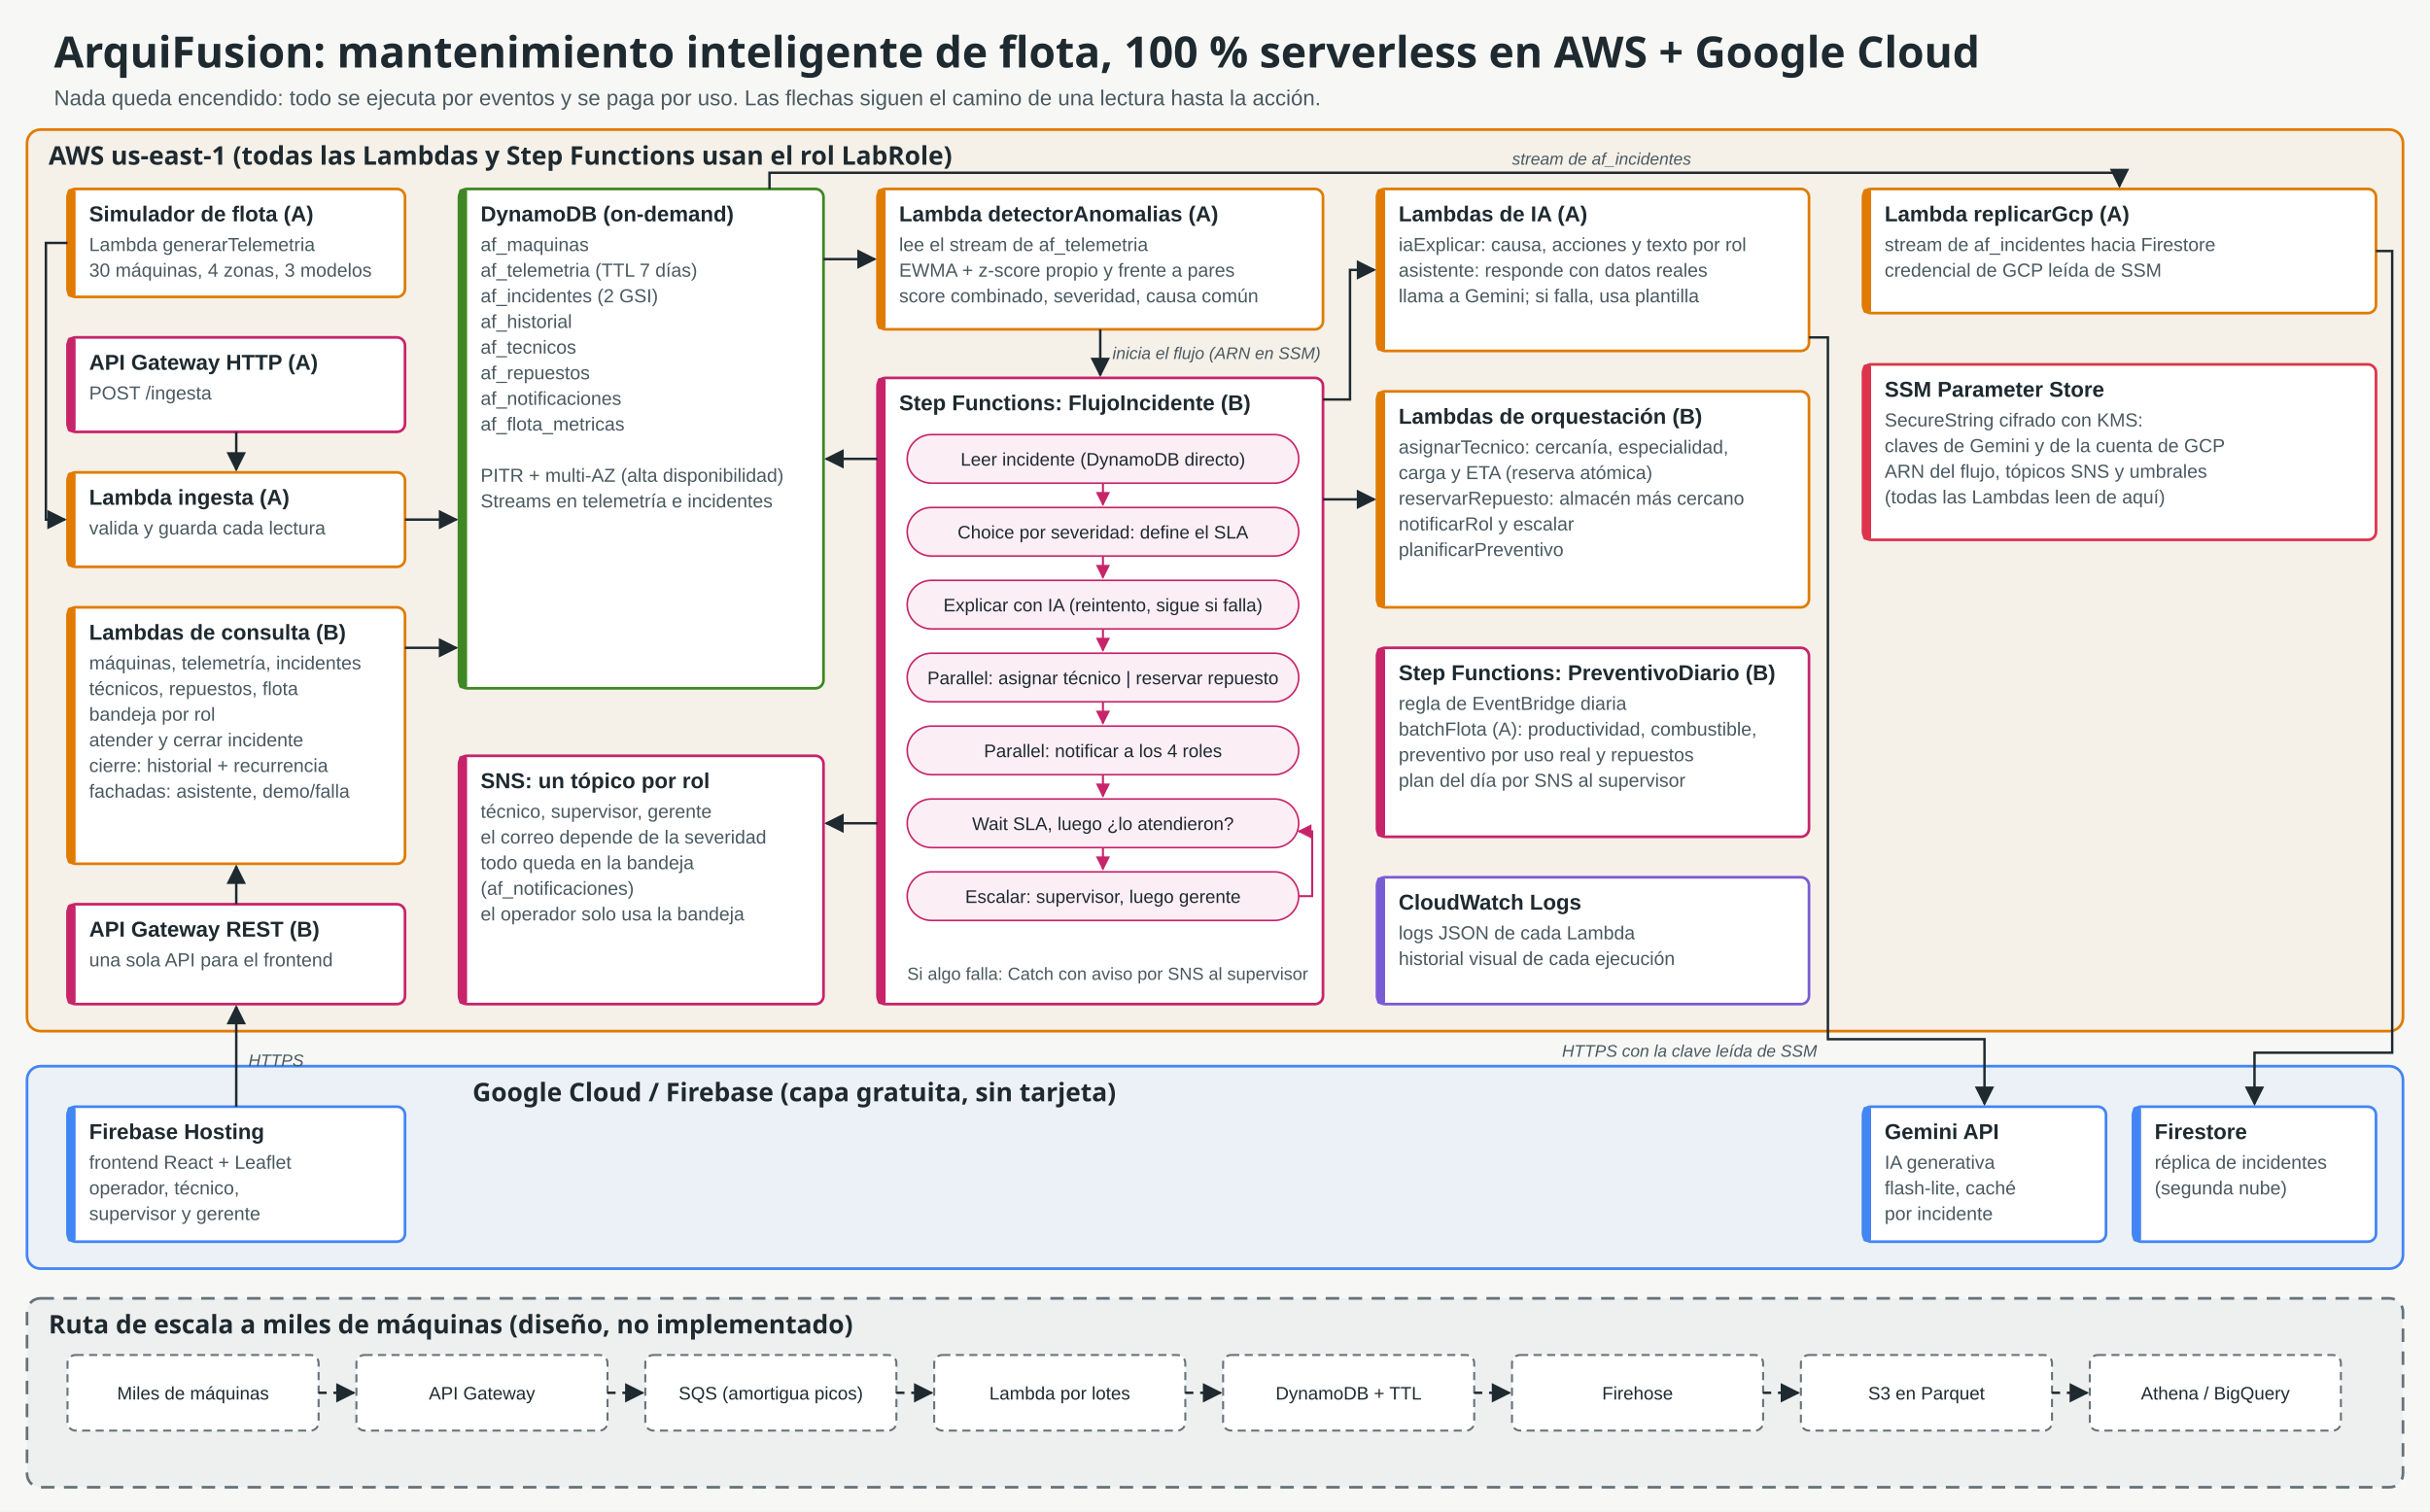
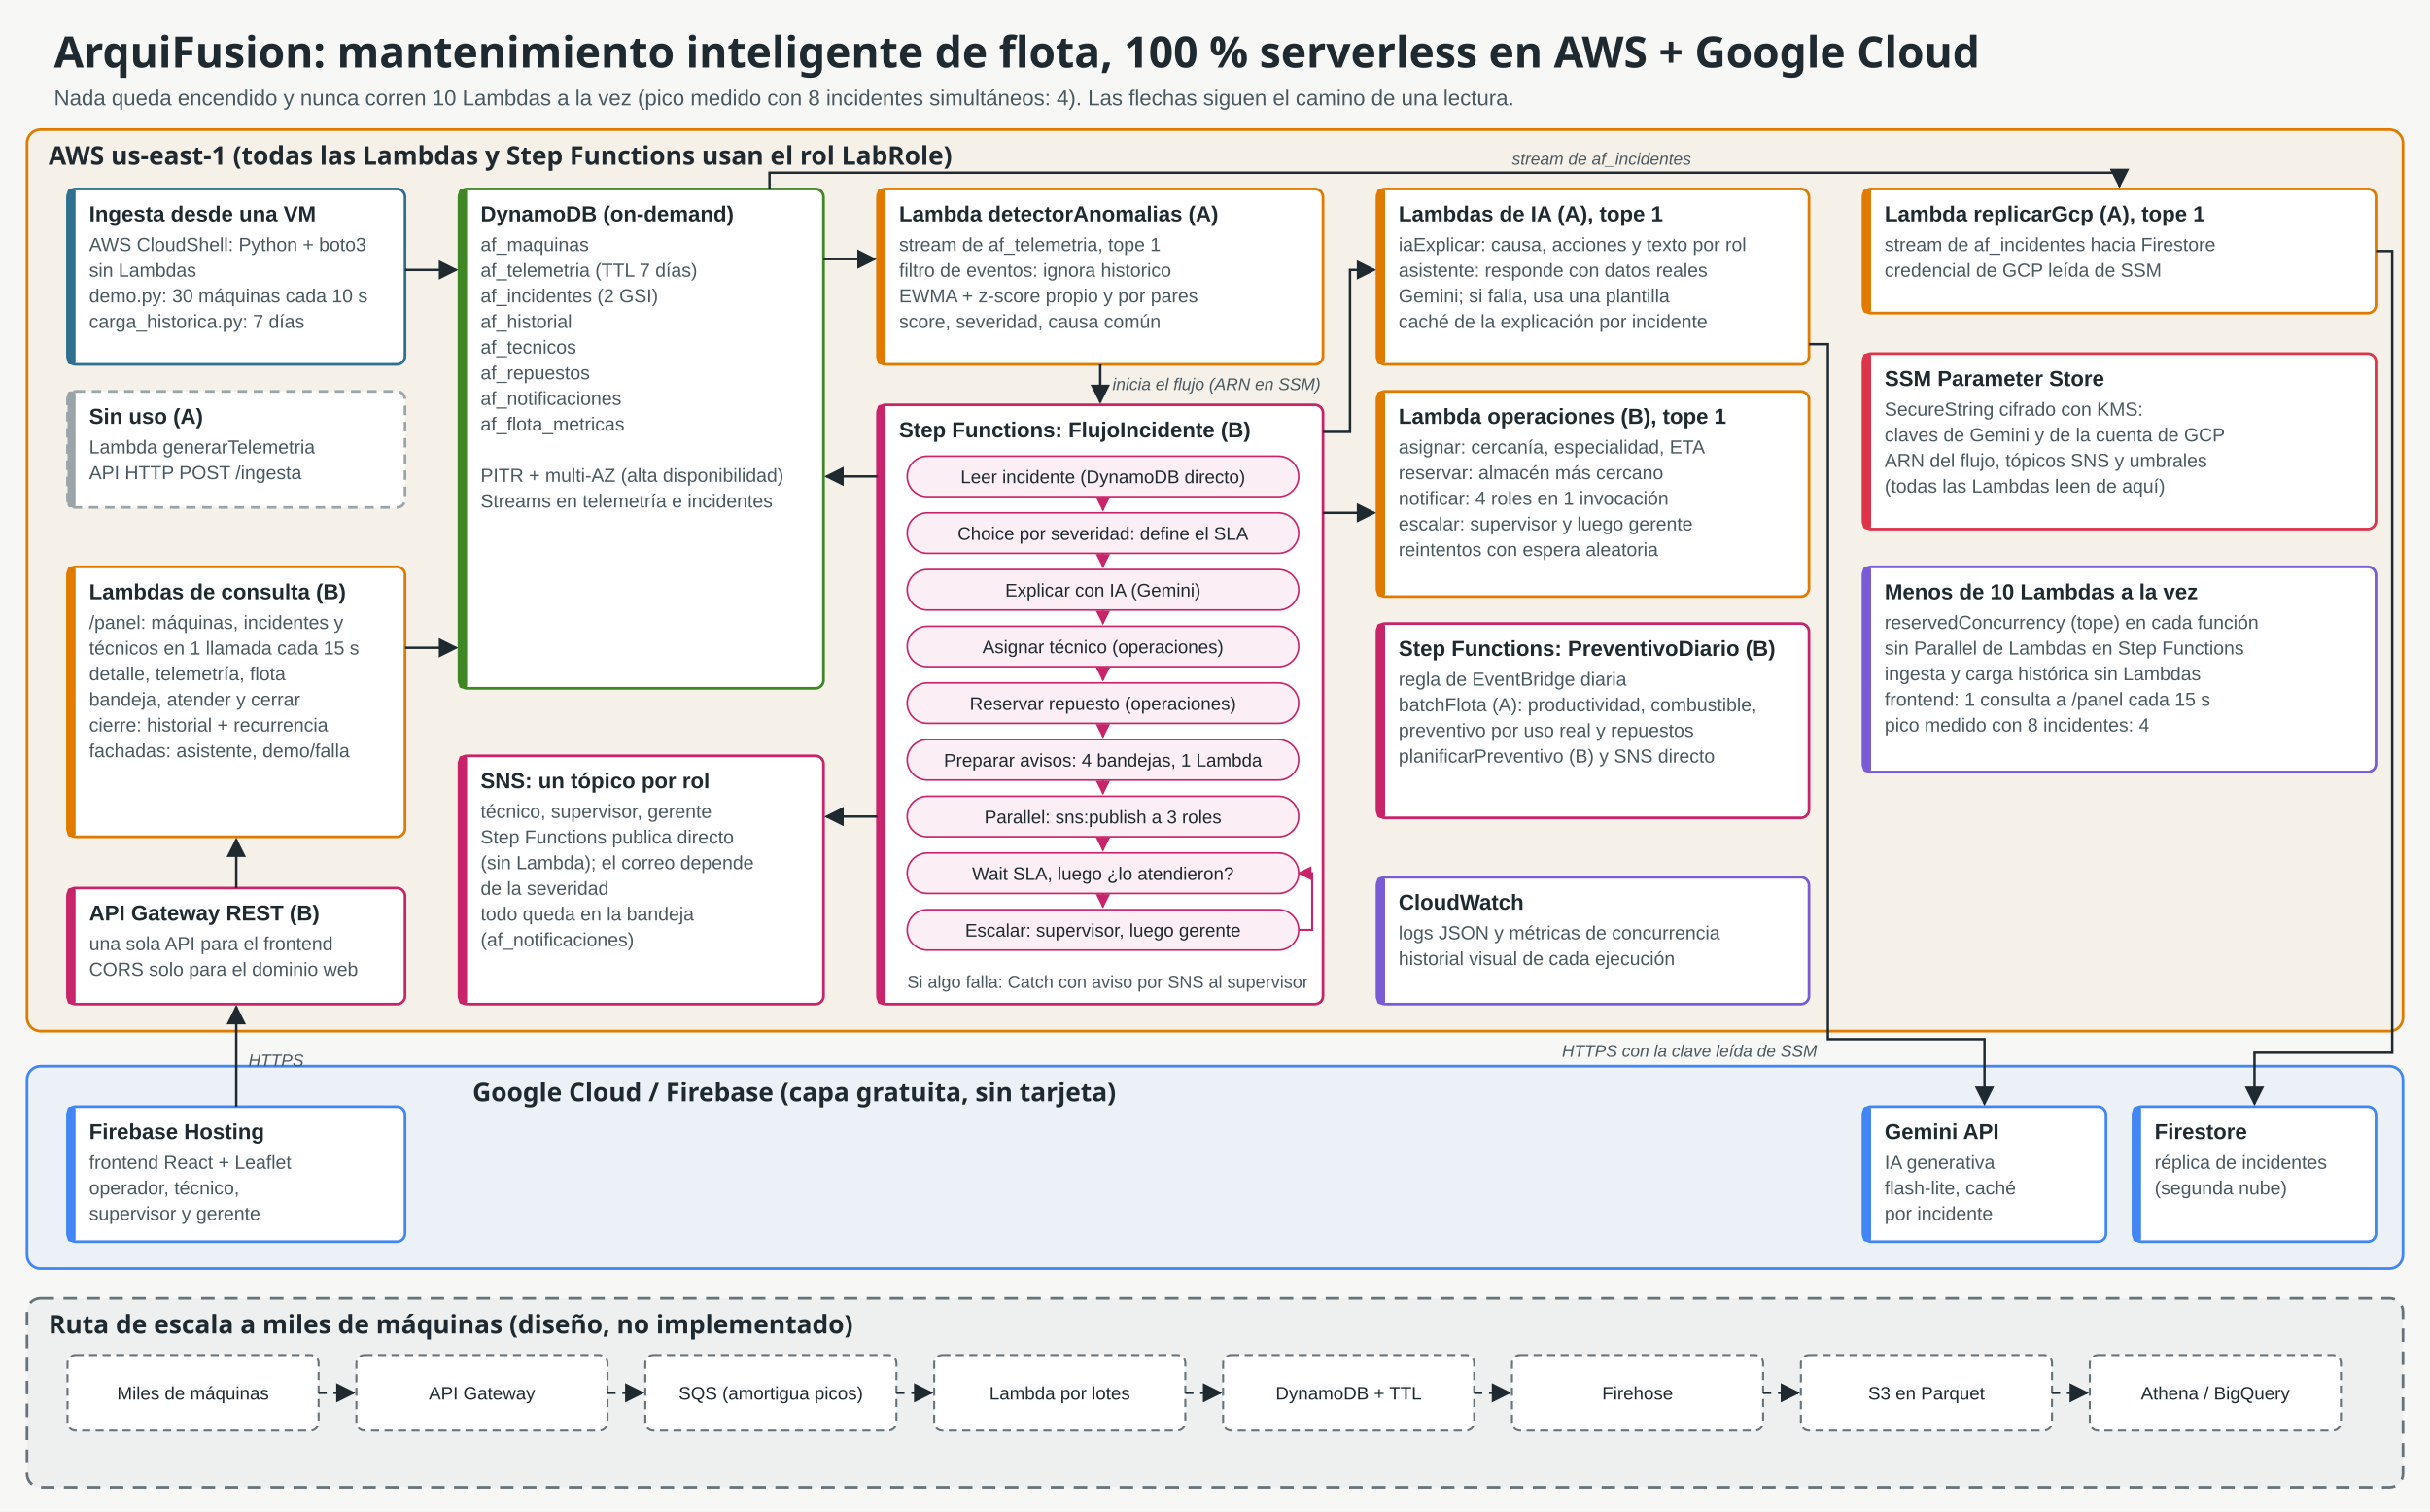
<svg xmlns="http://www.w3.org/2000/svg" width="1800" height="1120" viewBox="0 0 1800 1120">
  <defs>
    <marker id="punta" viewBox="0 0 10 10" refX="9" refY="5" markerWidth="8" markerHeight="8" orient="auto-start-reverse">
      <path d="M0,0 L10,5 L0,10 z" fill="#1e2a30" />
    </marker>
    <marker id="puntaRosa" viewBox="0 0 10 10" refX="9" refY="5" markerWidth="7" markerHeight="7" orient="auto-start-reverse">
      <path d="M0,0 L10,5 L0,10 z" fill="#C7246A" />
    </marker>
    <style>
    text { font-family: Barlow, 'Segoe UI', Arial, sans-serif; fill: #1e2a30; }
    .h { font-family: 'Barlow Condensed', 'Arial Narrow', sans-serif; font-size: 32px; font-weight: 700; }
    .s { font-size: 16px; fill: #4a5960; }
    .r { font-family: 'Barlow Condensed', 'Arial Narrow', sans-serif; font-size: 19px; font-weight: 700; }
    .t { font-size: 16px; font-weight: 600; }
    .l { fill: #4a5960; }
    .p { font-size: 13.5px; font-weight: 500; }
    .e { font-size: 12.5px; fill: #4a5960; font-style: italic; }
  </style>
  </defs>
  <rect width="1800" height="1120" fill="#f7f8f6" />
  <text x="40" y="50" class="h">ArquiFusion: mantenimiento inteligente de flota, 100 % serverless en AWS + Google Cloud</text>
-   <text x="40" y="78" class="s">Nada queda encendido: todo se ejecuta por eventos y se paga por uso. Las flechas siguen el camino de una lectura hasta la acción.</text>
+   <text x="40" y="78" class="s">Nada queda encendido y nunca corren 10 Lambdas a la vez (pico medido con 8 incidentes simultáneos: 4). Las flechas siguen el camino de una lectura.</text>
  <rect x="20" y="96" width="1760" height="668" rx="10" fill="#E07B00" fill-opacity=".06" stroke="#E07B00" stroke-width="2" />
  <text x="36" y="122" class="r" fill="#E07B00">AWS us-east-1 (todas las Lambdas y Step Functions usan el rol LabRole)</text>
  <rect x="20" y="790" width="1760" height="150" rx="10" fill="#4285F4" fill-opacity=".06" stroke="#4285F4" stroke-width="2" />
  <text x="350" y="816" class="r" fill="#4285F4">Google Cloud / Firebase (capa gratuita, sin tarjeta)</text>
  <rect x="20" y="962" width="1760" height="140" rx="10" fill="#66737A" fill-opacity=".06" stroke="#66737A" stroke-width="2" stroke-dasharray="10 7" />
  <text x="36" y="988" class="r" fill="#66737A">Ruta de escala a miles de máquinas (diseño, no implementado)</text>
-   <rect x="50" y="140" width="250" height="80" rx="6" fill="#fff" stroke="#E07B00" stroke-width="2" />
-   <rect x="50" y="140" width="6" height="80" rx="2" fill="#E07B00" />
-   <text x="66" y="164" class="t">Simulador de flota (A)</text>
-   <text x="66" y="186" class="l" font-size="14">Lambda generarTelemetria</text>
-   <text x="66" y="205" class="l" font-size="14">30 máquinas, 4 zonas, 3 modelos</text>
-   <rect x="50" y="250" width="250" height="70" rx="6" fill="#fff" stroke="#C7246A" stroke-width="2" />
-   <rect x="50" y="250" width="6" height="70" rx="2" fill="#C7246A" />
-   <text x="66" y="274" class="t">API Gateway HTTP (A)</text>
-   <text x="66" y="296" class="l" font-size="14">POST /ingesta</text>
-   <rect x="50" y="350" width="250" height="70" rx="6" fill="#fff" stroke="#E07B00" stroke-width="2" />
-   <rect x="50" y="350" width="6" height="70" rx="2" fill="#E07B00" />
-   <text x="66" y="374" class="t">Lambda ingesta (A)</text>
-   <text x="66" y="396" class="l" font-size="14">valida y guarda cada lectura</text>
-   <rect x="50" y="450" width="250" height="190" rx="6" fill="#fff" stroke="#E07B00" stroke-width="2" />
-   <rect x="50" y="450" width="6" height="190" rx="2" fill="#E07B00" />
-   <text x="66" y="474" class="t">Lambdas de consulta (B)</text>
-   <text x="66" y="496" class="l" font-size="14">máquinas, telemetría, incidentes</text>
-   <text x="66" y="515" class="l" font-size="14">técnicos, repuestos, flota</text>
-   <text x="66" y="534" class="l" font-size="14">bandeja por rol</text>
-   <text x="66" y="553" class="l" font-size="14">atender y cerrar incidente</text>
-   <text x="66" y="572" class="l" font-size="14">cierre: historial + recurrencia</text>
-   <text x="66" y="591" class="l" font-size="14">fachadas: asistente, demo/falla</text>
-   <rect x="50" y="670" width="250" height="74" rx="6" fill="#fff" stroke="#C7246A" stroke-width="2" />
-   <rect x="50" y="670" width="6" height="74" rx="2" fill="#C7246A" />
-   <text x="66" y="694" class="t">API Gateway REST (B)</text>
-   <text x="66" y="716" class="l" font-size="14">una sola API para el frontend</text>
+   <rect x="50" y="140" width="250" height="130" rx="6" fill="#fff" stroke="#2F6F8F" stroke-width="2" />
+   <rect x="50" y="140" width="6" height="130" rx="2" fill="#2F6F8F" />
+   <text x="66" y="164" class="t">Ingesta desde una VM</text>
+   <text x="66" y="186" class="l" font-size="14">AWS CloudShell: Python + boto3</text>
+   <text x="66" y="205" class="l" font-size="14">sin Lambdas</text>
+   <text x="66" y="224" class="l" font-size="14">demo.py: 30 máquinas cada 10 s</text>
+   <text x="66" y="243" class="l" font-size="14">carga_historica.py: 7 días</text>
+   <rect x="50" y="290" width="250" height="86" rx="6" fill="#fff" stroke="#9AA5AA" stroke-width="2" stroke-dasharray="7 5" />
+   <rect x="50" y="290" width="6" height="86" rx="2" fill="#9AA5AA" />
+   <text x="66" y="314" class="t">Sin uso (A)</text>
+   <text x="66" y="336" class="l" font-size="14">Lambda generarTelemetria</text>
+   <text x="66" y="355" class="l" font-size="14">API HTTP POST /ingesta</text>
+   <rect x="50" y="420" width="250" height="200" rx="6" fill="#fff" stroke="#E07B00" stroke-width="2" />
+   <rect x="50" y="420" width="6" height="200" rx="2" fill="#E07B00" />
+   <text x="66" y="444" class="t">Lambdas de consulta (B)</text>
+   <text x="66" y="466" class="l" font-size="14">/panel: máquinas, incidentes y</text>
+   <text x="66" y="485" class="l" font-size="14">técnicos en 1 llamada cada 15 s</text>
+   <text x="66" y="504" class="l" font-size="14">detalle, telemetría, flota</text>
+   <text x="66" y="523" class="l" font-size="14">bandeja, atender y cerrar</text>
+   <text x="66" y="542" class="l" font-size="14">cierre: historial + recurrencia</text>
+   <text x="66" y="561" class="l" font-size="14">fachadas: asistente, demo/falla</text>
+   <rect x="50" y="658" width="250" height="86" rx="6" fill="#fff" stroke="#C7246A" stroke-width="2" />
+   <rect x="50" y="658" width="6" height="86" rx="2" fill="#C7246A" />
+   <text x="66" y="682" class="t">API Gateway REST (B)</text>
+   <text x="66" y="704" class="l" font-size="14">una sola API para el frontend</text>
+   <text x="66" y="723" class="l" font-size="14">CORS solo para el dominio web</text>
  <rect x="340" y="140" width="270" height="370" rx="6" fill="#fff" stroke="#3F8624" stroke-width="2" />
  <rect x="340" y="140" width="6" height="370" rx="2" fill="#3F8624" />
  <text x="356" y="164" class="t">DynamoDB (on-demand)</text>
  <text x="356" y="186" class="l" font-size="14">af_maquinas</text>
  <text x="356" y="205" class="l" font-size="14">af_telemetria (TTL 7 días)</text>
  <text x="356" y="224" class="l" font-size="14">af_incidentes (2 GSI)</text>
  <text x="356" y="243" class="l" font-size="14">af_historial</text>
  <text x="356" y="262" class="l" font-size="14">af_tecnicos</text>
  <text x="356" y="281" class="l" font-size="14">af_repuestos</text>
  <text x="356" y="300" class="l" font-size="14">af_notificaciones</text>
  <text x="356" y="319" class="l" font-size="14">af_flota_metricas</text>
  <text x="356" y="338" class="l" font-size="14" />
  <text x="356" y="357" class="l" font-size="14">PITR + multi-AZ (alta disponibilidad)</text>
  <text x="356" y="376" class="l" font-size="14">Streams en telemetría e incidentes</text>
  <rect x="340" y="560" width="270" height="184" rx="6" fill="#fff" stroke="#C7246A" stroke-width="2" />
  <rect x="340" y="560" width="6" height="184" rx="2" fill="#C7246A" />
  <text x="356" y="584" class="t">SNS: un tópico por rol</text>
  <text x="356" y="606" class="l" font-size="14">técnico, supervisor, gerente</text>
-   <text x="356" y="625" class="l" font-size="14">el correo depende de la severidad</text>
-   <text x="356" y="644" class="l" font-size="14">todo queda en la bandeja</text>
-   <text x="356" y="663" class="l" font-size="14">(af_notificaciones)</text>
-   <text x="356" y="682" class="l" font-size="14">el operador solo usa la bandeja</text>
-   <rect x="650" y="140" width="330" height="104" rx="6" fill="#fff" stroke="#E07B00" stroke-width="2" />
-   <rect x="650" y="140" width="6" height="104" rx="2" fill="#E07B00" />
+   <text x="356" y="625" class="l" font-size="14">Step Functions publica directo</text>
+   <text x="356" y="644" class="l" font-size="14">(sin Lambda); el correo depende</text>
+   <text x="356" y="663" class="l" font-size="14">de la severidad</text>
+   <text x="356" y="682" class="l" font-size="14">todo queda en la bandeja</text>
+   <text x="356" y="701" class="l" font-size="14">(af_notificaciones)</text>
+   <rect x="650" y="140" width="330" height="130" rx="6" fill="#fff" stroke="#E07B00" stroke-width="2" />
+   <rect x="650" y="140" width="6" height="130" rx="2" fill="#E07B00" />
  <text x="666" y="164" class="t">Lambda detectorAnomalias (A)</text>
-   <text x="666" y="186" class="l" font-size="14">lee el stream de af_telemetria</text>
-   <text x="666" y="205" class="l" font-size="14">EWMA + z-score propio y frente a pares</text>
-   <text x="666" y="224" class="l" font-size="14">score combinado, severidad, causa común</text>
-   <rect x="650" y="280" width="330" height="464" rx="6" fill="#fff" stroke="#C7246A" stroke-width="2" />
-   <rect x="650" y="280" width="6" height="464" rx="2" fill="#C7246A" />
-   <text x="666" y="304" class="t">Step Functions: FlujoIncidente (B)</text>
-   <rect x="672" y="322" width="290" height="36" rx="18" fill="#fbeef4" stroke="#C7246A" stroke-width="1.2" />
-   <text x="817" y="345" class="p" text-anchor="middle">Leer incidente (DynamoDB directo)</text>
-   <path d="M817,358 L817,374" stroke="#C7246A" stroke-width="1.5" marker-end="url(#puntaRosa)" />
-   <rect x="672" y="376" width="290" height="36" rx="18" fill="#fbeef4" stroke="#C7246A" stroke-width="1.2" />
-   <text x="817" y="399" class="p" text-anchor="middle">Choice por severidad: define el SLA</text>
-   <path d="M817,412 L817,428" stroke="#C7246A" stroke-width="1.5" marker-end="url(#puntaRosa)" />
-   <rect x="672" y="430" width="290" height="36" rx="18" fill="#fbeef4" stroke="#C7246A" stroke-width="1.2" />
-   <text x="817" y="453" class="p" text-anchor="middle">Explicar con IA (reintento, sigue si falla)</text>
-   <path d="M817,466 L817,482" stroke="#C7246A" stroke-width="1.5" marker-end="url(#puntaRosa)" />
-   <rect x="672" y="484" width="290" height="36" rx="18" fill="#fbeef4" stroke="#C7246A" stroke-width="1.2" />
-   <text x="817" y="507" class="p" text-anchor="middle">Parallel: asignar técnico | reservar repuesto</text>
-   <path d="M817,520 L817,536" stroke="#C7246A" stroke-width="1.5" marker-end="url(#puntaRosa)" />
-   <rect x="672" y="538" width="290" height="36" rx="18" fill="#fbeef4" stroke="#C7246A" stroke-width="1.2" />
-   <text x="817" y="561" class="p" text-anchor="middle">Parallel: notificar a los 4 roles</text>
-   <path d="M817,574 L817,590" stroke="#C7246A" stroke-width="1.5" marker-end="url(#puntaRosa)" />
-   <rect x="672" y="592" width="290" height="36" rx="18" fill="#fbeef4" stroke="#C7246A" stroke-width="1.2" />
-   <text x="817" y="615" class="p" text-anchor="middle">Wait SLA, luego ¿lo atendieron?</text>
-   <path d="M817,628 L817,644" stroke="#C7246A" stroke-width="1.5" marker-end="url(#puntaRosa)" />
-   <rect x="672" y="646" width="290" height="36" rx="18" fill="#fbeef4" stroke="#C7246A" stroke-width="1.2" />
-   <text x="817" y="669" class="p" text-anchor="middle">Escalar: supervisor, luego gerente</text>
-   <path d="M962,664 L972,664 L972,616 L962,616" fill="none" stroke="#C7246A" stroke-width="1.5" marker-end="url(#puntaRosa)" />
-   <text x="672" y="726" class="l" font-size="13">Si algo falla: Catch con aviso por SNS al supervisor</text>
-   <rect x="1020" y="140" width="320" height="120" rx="6" fill="#fff" stroke="#E07B00" stroke-width="2" />
-   <rect x="1020" y="140" width="6" height="120" rx="2" fill="#E07B00" />
-   <text x="1036" y="164" class="t">Lambdas de IA (A)</text>
+   <text x="666" y="186" class="l" font-size="14">stream de af_telemetria, tope 1</text>
+   <text x="666" y="205" class="l" font-size="14">filtro de eventos: ignora historico</text>
+   <text x="666" y="224" class="l" font-size="14">EWMA + z-score propio y por pares</text>
+   <text x="666" y="243" class="l" font-size="14">score, severidad, causa común</text>
+   <rect x="650" y="300" width="330" height="444" rx="6" fill="#fff" stroke="#C7246A" stroke-width="2" />
+   <rect x="650" y="300" width="6" height="444" rx="2" fill="#C7246A" />
+   <text x="666" y="324" class="t">Step Functions: FlujoIncidente (B)</text>
+   <rect x="672" y="338" width="290" height="30" rx="15" fill="#fbeef4" stroke="#C7246A" stroke-width="1.2" />
+   <text x="817" y="358" class="p" text-anchor="middle">Leer incidente (DynamoDB directo)</text>
+   <path d="M817,368 L817,378" stroke="#C7246A" stroke-width="1.5" marker-end="url(#puntaRosa)" />
+   <rect x="672" y="380" width="290" height="30" rx="15" fill="#fbeef4" stroke="#C7246A" stroke-width="1.2" />
+   <text x="817" y="400" class="p" text-anchor="middle">Choice por severidad: define el SLA</text>
+   <path d="M817,410 L817,420" stroke="#C7246A" stroke-width="1.5" marker-end="url(#puntaRosa)" />
+   <rect x="672" y="422" width="290" height="30" rx="15" fill="#fbeef4" stroke="#C7246A" stroke-width="1.2" />
+   <text x="817" y="442" class="p" text-anchor="middle">Explicar con IA (Gemini)</text>
+   <path d="M817,452 L817,462" stroke="#C7246A" stroke-width="1.5" marker-end="url(#puntaRosa)" />
+   <rect x="672" y="464" width="290" height="30" rx="15" fill="#fbeef4" stroke="#C7246A" stroke-width="1.2" />
+   <text x="817" y="484" class="p" text-anchor="middle">Asignar técnico (operaciones)</text>
+   <path d="M817,494 L817,504" stroke="#C7246A" stroke-width="1.5" marker-end="url(#puntaRosa)" />
+   <rect x="672" y="506" width="290" height="30" rx="15" fill="#fbeef4" stroke="#C7246A" stroke-width="1.2" />
+   <text x="817" y="526" class="p" text-anchor="middle">Reservar repuesto (operaciones)</text>
+   <path d="M817,536 L817,546" stroke="#C7246A" stroke-width="1.5" marker-end="url(#puntaRosa)" />
+   <rect x="672" y="548" width="290" height="30" rx="15" fill="#fbeef4" stroke="#C7246A" stroke-width="1.2" />
+   <text x="817" y="568" class="p" text-anchor="middle">Preparar avisos: 4 bandejas, 1 Lambda</text>
+   <path d="M817,578 L817,588" stroke="#C7246A" stroke-width="1.5" marker-end="url(#puntaRosa)" />
+   <rect x="672" y="590" width="290" height="30" rx="15" fill="#fbeef4" stroke="#C7246A" stroke-width="1.2" />
+   <text x="817" y="610" class="p" text-anchor="middle">Parallel: sns:publish a 3 roles</text>
+   <path d="M817,620 L817,630" stroke="#C7246A" stroke-width="1.5" marker-end="url(#puntaRosa)" />
+   <rect x="672" y="632" width="290" height="30" rx="15" fill="#fbeef4" stroke="#C7246A" stroke-width="1.2" />
+   <text x="817" y="652" class="p" text-anchor="middle">Wait SLA, luego ¿lo atendieron?</text>
+   <path d="M817,662 L817,672" stroke="#C7246A" stroke-width="1.5" marker-end="url(#puntaRosa)" />
+   <rect x="672" y="674" width="290" height="30" rx="15" fill="#fbeef4" stroke="#C7246A" stroke-width="1.2" />
+   <text x="817" y="694" class="p" text-anchor="middle">Escalar: supervisor, luego gerente</text>
+   <path d="M962,689 L972,689 L972,647 L962,647" fill="none" stroke="#C7246A" stroke-width="1.5" marker-end="url(#puntaRosa)" />
+   <text x="672" y="732" class="l" font-size="13">Si algo falla: Catch con aviso por SNS al supervisor</text>
+   <rect x="1020" y="140" width="320" height="130" rx="6" fill="#fff" stroke="#E07B00" stroke-width="2" />
+   <rect x="1020" y="140" width="6" height="130" rx="2" fill="#E07B00" />
+   <text x="1036" y="164" class="t">Lambdas de IA (A), tope 1</text>
  <text x="1036" y="186" class="l" font-size="14">iaExplicar: causa, acciones y texto por rol</text>
  <text x="1036" y="205" class="l" font-size="14">asistente: responde con datos reales</text>
-   <text x="1036" y="224" class="l" font-size="14">llama a Gemini; si falla, usa plantilla</text>
-   <rect x="1020" y="290" width="320" height="160" rx="6" fill="#fff" stroke="#E07B00" stroke-width="2" />
-   <rect x="1020" y="290" width="6" height="160" rx="2" fill="#E07B00" />
-   <text x="1036" y="314" class="t">Lambdas de orquestación (B)</text>
-   <text x="1036" y="336" class="l" font-size="14">asignarTecnico: cercanía, especialidad,</text>
-   <text x="1036" y="355" class="l" font-size="14">carga y ETA (reserva atómica)</text>
-   <text x="1036" y="374" class="l" font-size="14">reservarRepuesto: almacén más cercano</text>
-   <text x="1036" y="393" class="l" font-size="14">notificarRol y escalar</text>
-   <text x="1036" y="412" class="l" font-size="14">planificarPreventivo</text>
-   <rect x="1020" y="480" width="320" height="140" rx="6" fill="#fff" stroke="#C7246A" stroke-width="2" />
-   <rect x="1020" y="480" width="6" height="140" rx="2" fill="#C7246A" />
-   <text x="1036" y="504" class="t">Step Functions: PreventivoDiario (B)</text>
-   <text x="1036" y="526" class="l" font-size="14">regla de EventBridge diaria</text>
-   <text x="1036" y="545" class="l" font-size="14">batchFlota (A): productividad, combustible,</text>
-   <text x="1036" y="564" class="l" font-size="14">preventivo por uso real y repuestos</text>
-   <text x="1036" y="583" class="l" font-size="14">plan del día por SNS al supervisor</text>
+   <text x="1036" y="224" class="l" font-size="14">Gemini; si falla, usa una plantilla</text>
+   <text x="1036" y="243" class="l" font-size="14">caché de la explicación por incidente</text>
+   <rect x="1020" y="290" width="320" height="152" rx="6" fill="#fff" stroke="#E07B00" stroke-width="2" />
+   <rect x="1020" y="290" width="6" height="152" rx="2" fill="#E07B00" />
+   <text x="1036" y="314" class="t">Lambda operaciones (B), tope 1</text>
+   <text x="1036" y="336" class="l" font-size="14">asignar: cercanía, especialidad, ETA</text>
+   <text x="1036" y="355" class="l" font-size="14">reservar: almacén más cercano</text>
+   <text x="1036" y="374" class="l" font-size="14">notificar: 4 roles en 1 invocación</text>
+   <text x="1036" y="393" class="l" font-size="14">escalar: supervisor y luego gerente</text>
+   <text x="1036" y="412" class="l" font-size="14">reintentos con espera aleatoria</text>
+   <rect x="1020" y="462" width="320" height="144" rx="6" fill="#fff" stroke="#C7246A" stroke-width="2" />
+   <rect x="1020" y="462" width="6" height="144" rx="2" fill="#C7246A" />
+   <text x="1036" y="486" class="t">Step Functions: PreventivoDiario (B)</text>
+   <text x="1036" y="508" class="l" font-size="14">regla de EventBridge diaria</text>
+   <text x="1036" y="527" class="l" font-size="14">batchFlota (A): productividad, combustible,</text>
+   <text x="1036" y="546" class="l" font-size="14">preventivo por uso real y repuestos</text>
+   <text x="1036" y="565" class="l" font-size="14">planificarPreventivo (B) y SNS directo</text>
  <rect x="1020" y="650" width="320" height="94" rx="6" fill="#fff" stroke="#7A5BD6" stroke-width="2" />
  <rect x="1020" y="650" width="6" height="94" rx="2" fill="#7A5BD6" />
-   <text x="1036" y="674" class="t">CloudWatch Logs</text>
-   <text x="1036" y="696" class="l" font-size="14">logs JSON de cada Lambda</text>
+   <text x="1036" y="674" class="t">CloudWatch</text>
+   <text x="1036" y="696" class="l" font-size="14">logs JSON y métricas de concurrencia</text>
  <text x="1036" y="715" class="l" font-size="14">historial visual de cada ejecución</text>
  <rect x="1380" y="140" width="380" height="92" rx="6" fill="#fff" stroke="#E07B00" stroke-width="2" />
  <rect x="1380" y="140" width="6" height="92" rx="2" fill="#E07B00" />
-   <text x="1396" y="164" class="t">Lambda replicarGcp (A)</text>
+   <text x="1396" y="164" class="t">Lambda replicarGcp (A), tope 1</text>
  <text x="1396" y="186" class="l" font-size="14">stream de af_incidentes hacia Firestore</text>
  <text x="1396" y="205" class="l" font-size="14">credencial de GCP leída de SSM</text>
-   <rect x="1380" y="270" width="380" height="130" rx="6" fill="#fff" stroke="#DD344C" stroke-width="2" />
-   <rect x="1380" y="270" width="6" height="130" rx="2" fill="#DD344C" />
-   <text x="1396" y="294" class="t">SSM Parameter Store</text>
-   <text x="1396" y="316" class="l" font-size="14">SecureString cifrado con KMS:</text>
-   <text x="1396" y="335" class="l" font-size="14">claves de Gemini y de la cuenta de GCP</text>
-   <text x="1396" y="354" class="l" font-size="14">ARN del flujo, tópicos SNS y umbrales</text>
-   <text x="1396" y="373" class="l" font-size="14">(todas las Lambdas leen de aquí)</text>
+   <rect x="1380" y="262" width="380" height="130" rx="6" fill="#fff" stroke="#DD344C" stroke-width="2" />
+   <rect x="1380" y="262" width="6" height="130" rx="2" fill="#DD344C" />
+   <text x="1396" y="286" class="t">SSM Parameter Store</text>
+   <text x="1396" y="308" class="l" font-size="14">SecureString cifrado con KMS:</text>
+   <text x="1396" y="327" class="l" font-size="14">claves de Gemini y de la cuenta de GCP</text>
+   <text x="1396" y="346" class="l" font-size="14">ARN del flujo, tópicos SNS y umbrales</text>
+   <text x="1396" y="365" class="l" font-size="14">(todas las Lambdas leen de aquí)</text>
+   <rect x="1380" y="420" width="380" height="152" rx="6" fill="#fff" stroke="#7A5BD6" stroke-width="2" />
+   <rect x="1380" y="420" width="6" height="152" rx="2" fill="#7A5BD6" />
+   <text x="1396" y="444" class="t">Menos de 10 Lambdas a la vez</text>
+   <text x="1396" y="466" class="l" font-size="14">reservedConcurrency (tope) en cada función</text>
+   <text x="1396" y="485" class="l" font-size="14">sin Parallel de Lambdas en Step Functions</text>
+   <text x="1396" y="504" class="l" font-size="14">ingesta y carga histórica sin Lambdas</text>
+   <text x="1396" y="523" class="l" font-size="14">frontend: 1 consulta a /panel cada 15 s</text>
+   <text x="1396" y="542" class="l" font-size="14">pico medido con 8 incidentes: 4</text>
  <rect x="50" y="820" width="250" height="100" rx="6" fill="#fff" stroke="#4285F4" stroke-width="2" />
  <rect x="50" y="820" width="6" height="100" rx="2" fill="#4285F4" />
  <text x="66" y="844" class="t">Firebase Hosting</text>
  <text x="66" y="866" class="l" font-size="14">frontend React + Leaflet</text>
  <text x="66" y="885" class="l" font-size="14">operador, técnico,</text>
  <text x="66" y="904" class="l" font-size="14">supervisor y gerente</text>
  <rect x="1380" y="820" width="180" height="100" rx="6" fill="#fff" stroke="#4285F4" stroke-width="2" />
  <rect x="1380" y="820" width="6" height="100" rx="2" fill="#4285F4" />
  <text x="1396" y="844" class="t">Gemini API</text>
  <text x="1396" y="866" class="l" font-size="14">IA generativa</text>
  <text x="1396" y="885" class="l" font-size="14">flash-lite, caché</text>
  <text x="1396" y="904" class="l" font-size="14">por incidente</text>
  <rect x="1580" y="820" width="180" height="100" rx="6" fill="#fff" stroke="#4285F4" stroke-width="2" />
  <rect x="1580" y="820" width="6" height="100" rx="2" fill="#4285F4" />
  <text x="1596" y="844" class="t">Firestore</text>
  <text x="1596" y="866" class="l" font-size="14">réplica de incidentes</text>
  <text x="1596" y="885" class="l" font-size="14">(segunda nube)</text>
  <rect x="50" y="1004" width="186" height="56" rx="6" fill="#fff" stroke="#66737A" stroke-width="1.5" stroke-dasharray="6 4" />
  <text x="143" y="1037" class="p" text-anchor="middle">Miles de máquinas</text>
  <path d="M236,1032 L262,1032" fill="none" stroke="#1e2a30" stroke-width="1.8" stroke-dasharray="6 5" marker-end="url(#punta)" />
  <rect x="264" y="1004" width="186" height="56" rx="6" fill="#fff" stroke="#66737A" stroke-width="1.5" stroke-dasharray="6 4" />
  <text x="357" y="1037" class="p" text-anchor="middle">API Gateway</text>
  <path d="M450,1032 L476,1032" fill="none" stroke="#1e2a30" stroke-width="1.8" stroke-dasharray="6 5" marker-end="url(#punta)" />
  <rect x="478" y="1004" width="186" height="56" rx="6" fill="#fff" stroke="#66737A" stroke-width="1.5" stroke-dasharray="6 4" />
  <text x="571" y="1037" class="p" text-anchor="middle">SQS (amortigua picos)</text>
  <path d="M664,1032 L690,1032" fill="none" stroke="#1e2a30" stroke-width="1.8" stroke-dasharray="6 5" marker-end="url(#punta)" />
  <rect x="692" y="1004" width="186" height="56" rx="6" fill="#fff" stroke="#66737A" stroke-width="1.5" stroke-dasharray="6 4" />
  <text x="785" y="1037" class="p" text-anchor="middle">Lambda por lotes</text>
  <path d="M878,1032 L904,1032" fill="none" stroke="#1e2a30" stroke-width="1.8" stroke-dasharray="6 5" marker-end="url(#punta)" />
  <rect x="906" y="1004" width="186" height="56" rx="6" fill="#fff" stroke="#66737A" stroke-width="1.5" stroke-dasharray="6 4" />
  <text x="999" y="1037" class="p" text-anchor="middle">DynamoDB + TTL</text>
  <path d="M1092,1032 L1118,1032" fill="none" stroke="#1e2a30" stroke-width="1.8" stroke-dasharray="6 5" marker-end="url(#punta)" />
  <rect x="1120" y="1004" width="186" height="56" rx="6" fill="#fff" stroke="#66737A" stroke-width="1.5" stroke-dasharray="6 4" />
  <text x="1213" y="1037" class="p" text-anchor="middle">Firehose</text>
  <path d="M1306,1032 L1332,1032" fill="none" stroke="#1e2a30" stroke-width="1.8" stroke-dasharray="6 5" marker-end="url(#punta)" />
  <rect x="1334" y="1004" width="186" height="56" rx="6" fill="#fff" stroke="#66737A" stroke-width="1.5" stroke-dasharray="6 4" />
  <text x="1427" y="1037" class="p" text-anchor="middle">S3 en Parquet</text>
  <path d="M1520,1032 L1546,1032" fill="none" stroke="#1e2a30" stroke-width="1.8" stroke-dasharray="6 5" marker-end="url(#punta)" />
  <rect x="1548" y="1004" width="186" height="56" rx="6" fill="#fff" stroke="#66737A" stroke-width="1.5" stroke-dasharray="6 4" />
  <text x="1641" y="1037" class="p" text-anchor="middle">Athena / BigQuery</text>
-   <path d="M50,180 L34,180 L34,385 L48,385" fill="none" stroke="#1e2a30" stroke-width="1.8" marker-end="url(#punta)" />
-   <path d="M175,320 L175,348" fill="none" stroke="#1e2a30" stroke-width="1.8" marker-end="url(#punta)" />
-   <path d="M300,385 L338,385" fill="none" stroke="#1e2a30" stroke-width="1.8" marker-end="url(#punta)" />
+   <path d="M300,200 L338,200" fill="none" stroke="#1e2a30" stroke-width="1.8" marker-end="url(#punta)" />
  <path d="M610,192 L648,192" fill="none" stroke="#1e2a30" stroke-width="1.8" marker-end="url(#punta)" />
-   <path d="M815,244 L815,278" fill="none" stroke="#1e2a30" stroke-width="1.8" marker-end="url(#punta)" />
-   <text x="824" y="266" class="e" text-anchor="start">inicia el flujo (ARN en SSM)</text>
-   <path d="M650,340 L612,340" fill="none" stroke="#1e2a30" stroke-width="1.8" marker-end="url(#punta)" />
-   <path d="M980,296 L1000,296 L1000,200 L1018,200" fill="none" stroke="#1e2a30" stroke-width="1.8" marker-end="url(#punta)" />
-   <path d="M980,370 L1018,370" fill="none" stroke="#1e2a30" stroke-width="1.8" marker-end="url(#punta)" />
-   <path d="M650,610 L612,610" fill="none" stroke="#1e2a30" stroke-width="1.8" marker-end="url(#punta)" />
-   <path d="M1340,250 L1354,250 L1354,770 L1470,770 L1470,818" fill="none" stroke="#1e2a30" stroke-width="1.8" marker-end="url(#punta)" />
+   <path d="M815,270 L815,298" fill="none" stroke="#1e2a30" stroke-width="1.8" marker-end="url(#punta)" />
+   <text x="824" y="289" class="e" text-anchor="start">inicia el flujo (ARN en SSM)</text>
+   <path d="M650,353 L612,353" fill="none" stroke="#1e2a30" stroke-width="1.8" marker-end="url(#punta)" />
+   <path d="M980,320 L1000,320 L1000,200 L1018,200" fill="none" stroke="#1e2a30" stroke-width="1.8" marker-end="url(#punta)" />
+   <path d="M980,380 L1018,380" fill="none" stroke="#1e2a30" stroke-width="1.8" marker-end="url(#punta)" />
+   <path d="M650,605 L612,605" fill="none" stroke="#1e2a30" stroke-width="1.8" marker-end="url(#punta)" />
+   <path d="M1340,255 L1354,255 L1354,770 L1470,770 L1470,818" fill="none" stroke="#1e2a30" stroke-width="1.8" marker-end="url(#punta)" />
  <text x="1346" y="783" class="e" text-anchor="end">HTTPS con la clave leída de SSM</text>
  <path d="M570,140 L570,128 L1570,128 L1570,138" fill="none" stroke="#1e2a30" stroke-width="1.8" marker-end="url(#punta)" />
  <text x="1120" y="122" class="e" text-anchor="start">stream de af_incidentes</text>
  <path d="M1760,186 L1772,186 L1772,780 L1670,780 L1670,818" fill="none" stroke="#1e2a30" stroke-width="1.8" marker-end="url(#punta)" />
  <path d="M175,820 L175,746" fill="none" stroke="#1e2a30" stroke-width="1.8" marker-end="url(#punta)" />
  <text x="184" y="790" class="e" text-anchor="start">HTTPS</text>
-   <path d="M175,670 L175,642" fill="none" stroke="#1e2a30" stroke-width="1.8" marker-end="url(#punta)" />
+   <path d="M175,658 L175,622" fill="none" stroke="#1e2a30" stroke-width="1.8" marker-end="url(#punta)" />
  <path d="M300,480 L338,480" fill="none" stroke="#1e2a30" stroke-width="1.8" marker-end="url(#punta)" />
</svg>
